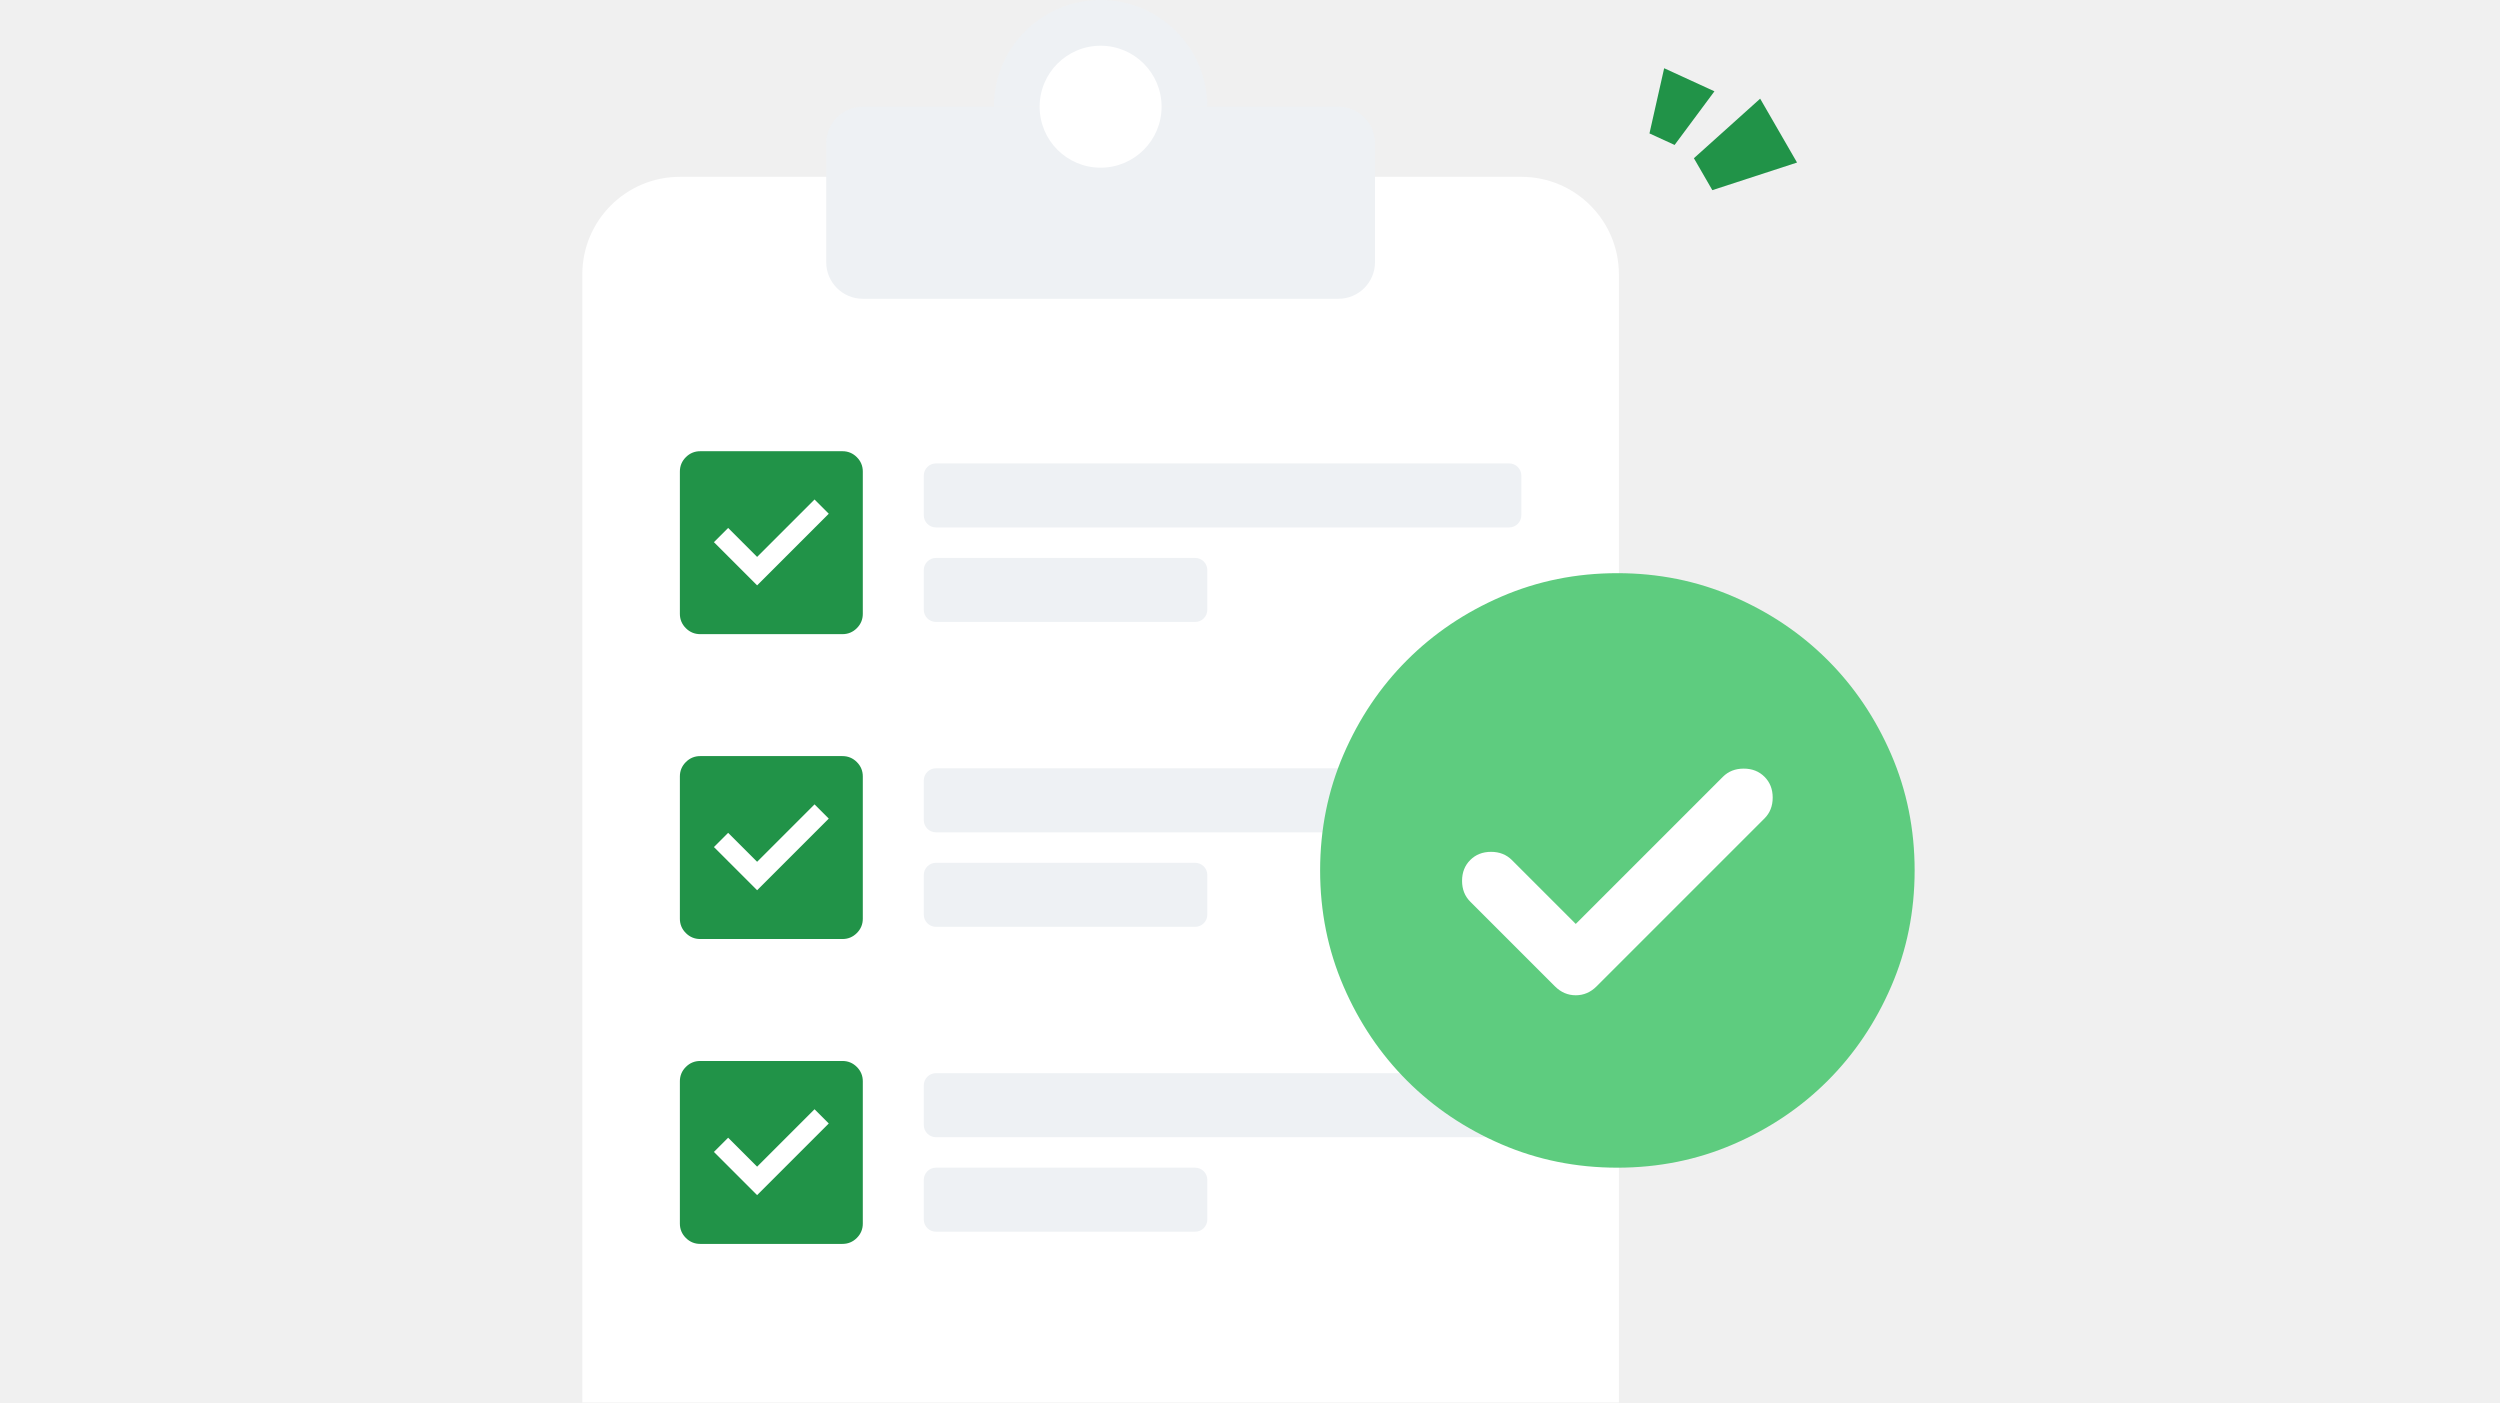
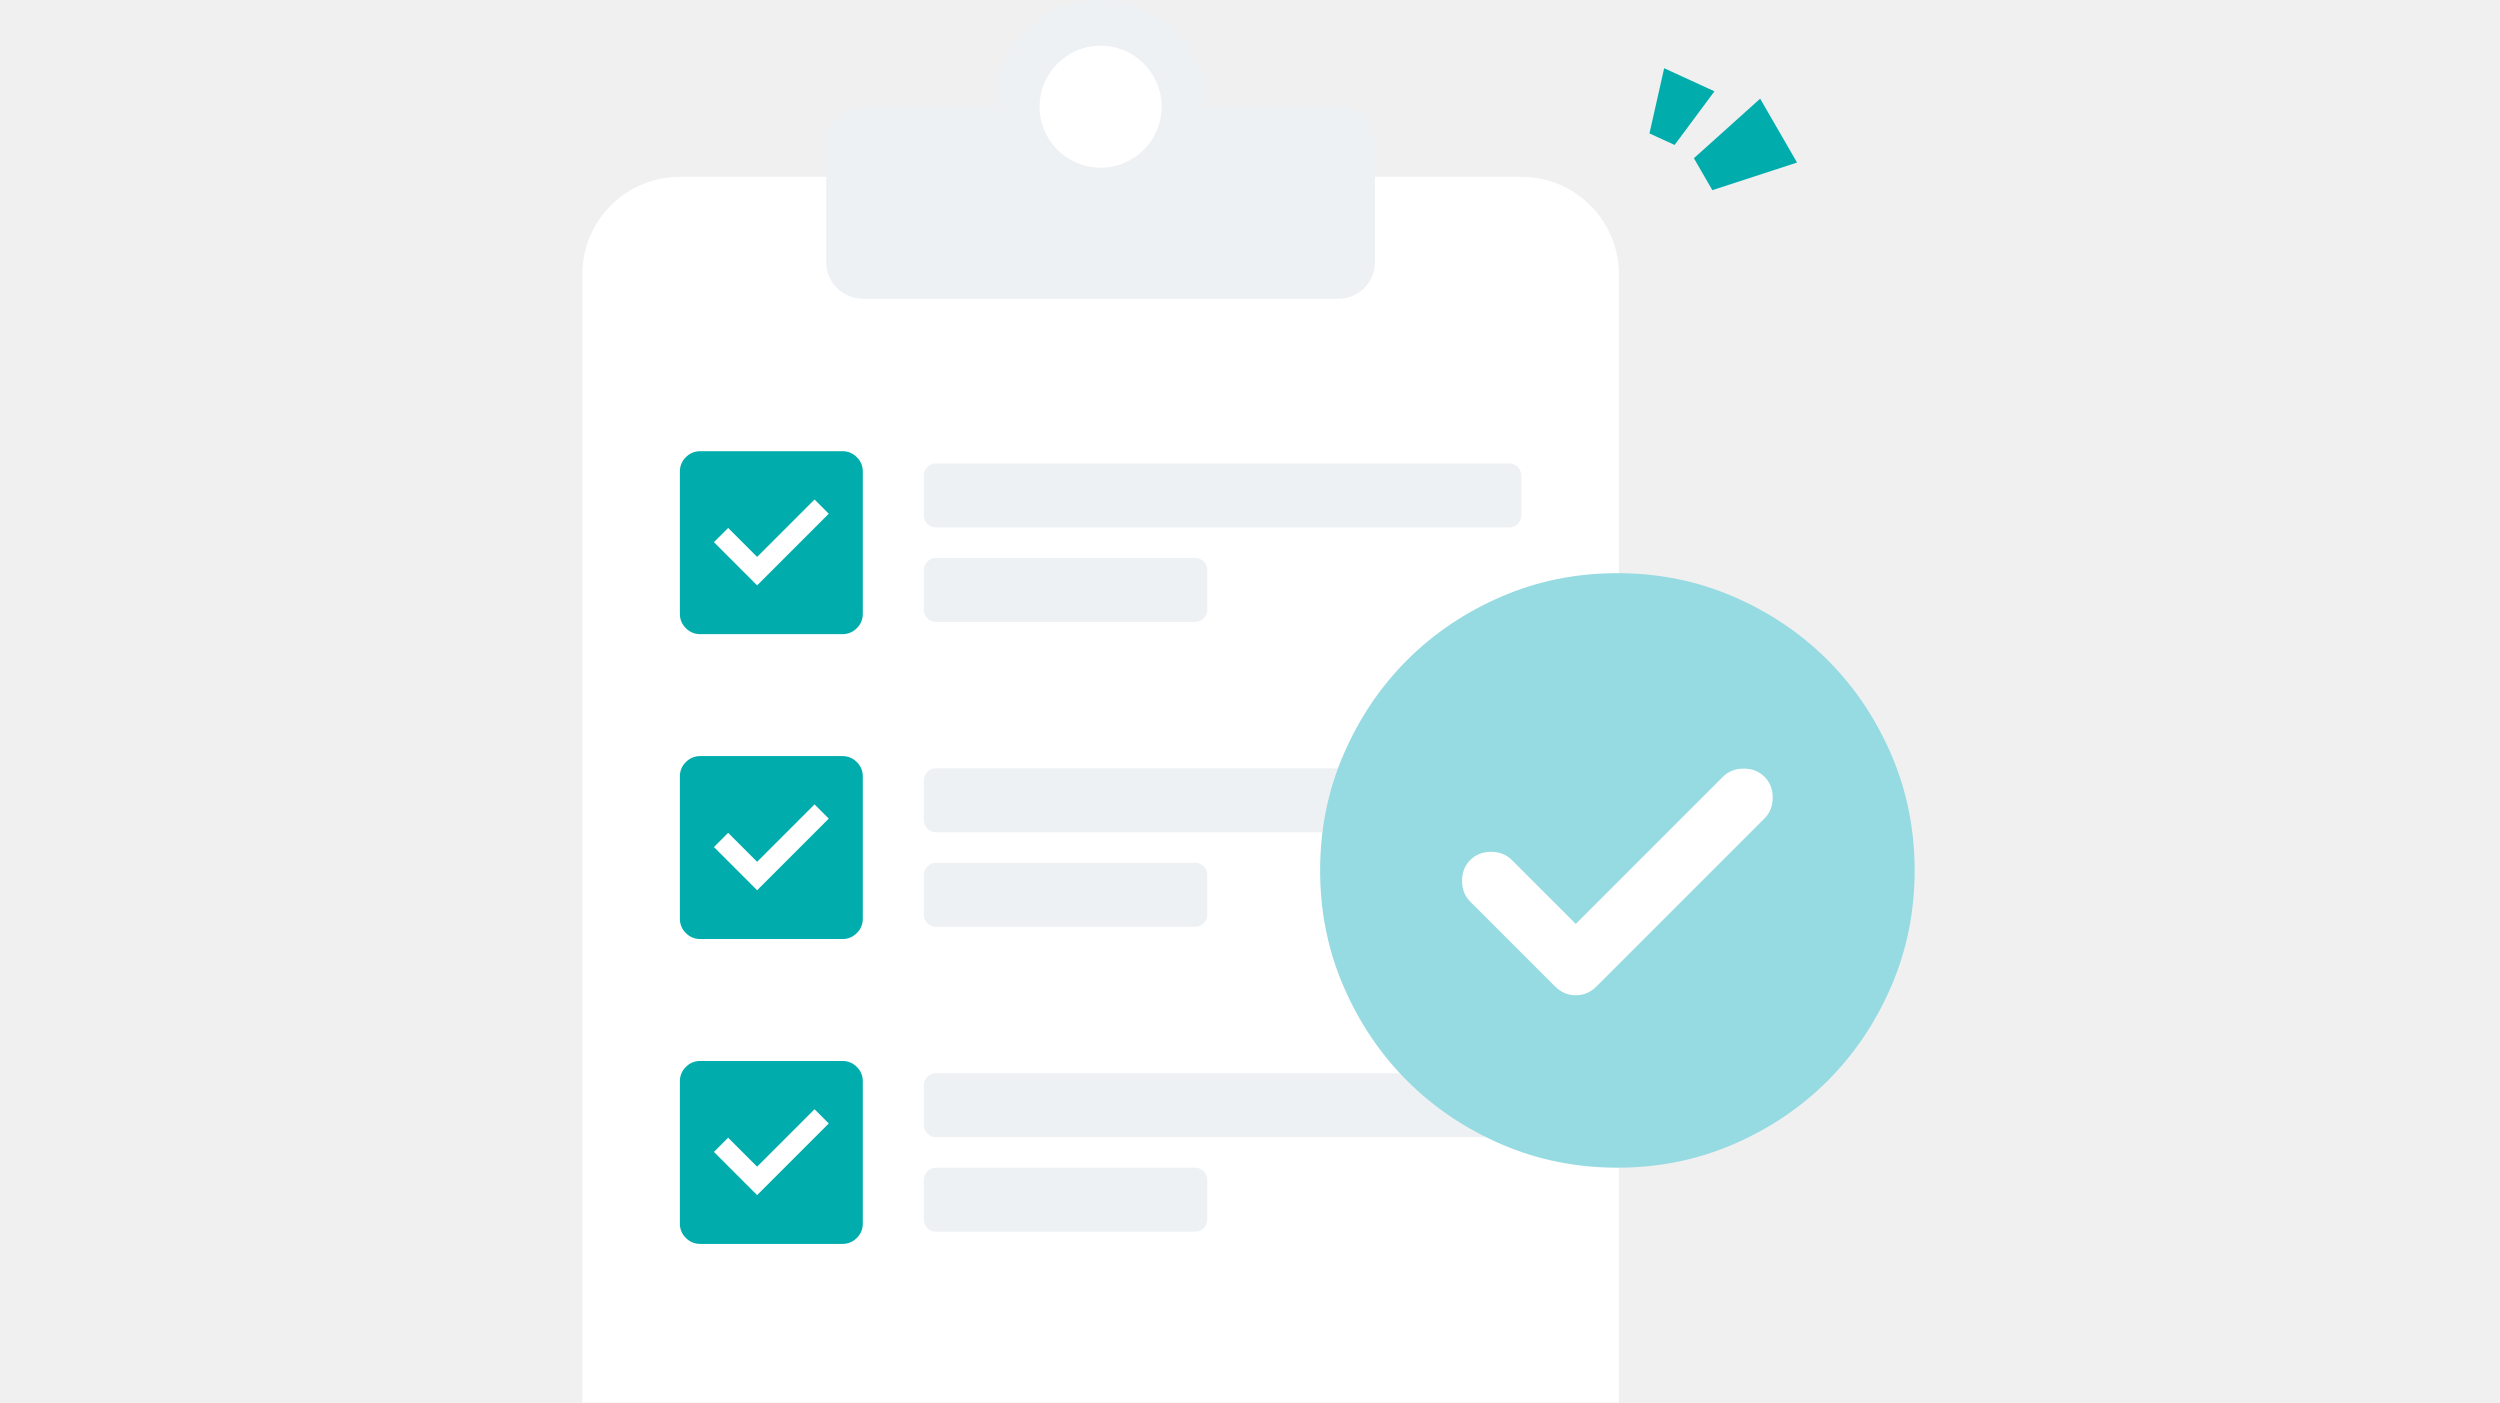
<svg xmlns="http://www.w3.org/2000/svg" width="820" height="460" viewBox="0 0 820 460" fill="none">
-   <g clip-path="url(#clip0_60_347)">
+   <g clip-path="url(#clip0_62_647)">
    <path d="M191 90C191 72.327 205.327 58 223 58H499C516.673 58 531 72.327 531 90V513H191V90Z" fill="white" />
    <path d="M271 47C271 40.373 276.373 35 283 35H439C445.627 35 451 40.373 451 47V86C451 92.627 445.627 98 439 98H283C276.373 98 271 92.627 271 86V47Z" fill="#EEF1F4" />
    <path d="M326 35C326 15.67 341.67 0 361 0C380.33 0 396 15.67 396 35H326Z" fill="#EEF1F4" />
    <circle cx="361" cy="35" r="20" fill="white" />
-     <path d="M248.333 192L271.833 168.5L267.167 163.833L248.333 182.667L238.833 173.167L234.167 177.833L248.333 192ZM229.667 208C227.833 208 226.264 207.347 224.958 206.042C223.653 204.736 223 203.167 223 201.333V154.667C223 152.833 223.653 151.264 224.958 149.958C226.264 148.653 227.833 148 229.667 148H276.333C278.167 148 279.736 148.653 281.042 149.958C282.347 151.264 283 152.833 283 154.667V201.333C283 203.167 282.347 204.736 281.042 206.042C279.736 207.347 278.167 208 276.333 208H229.667Z" fill="#219348" />
+     <path d="M248.333 192L271.833 168.5L267.167 163.833L248.333 182.667L238.833 173.167L234.167 177.833L248.333 192ZM229.667 208C227.833 208 226.264 207.347 224.958 206.042C223.653 204.736 223 203.167 223 201.333V154.667C223 152.833 223.653 151.264 224.958 149.958C226.264 148.653 227.833 148 229.667 148H276.333C278.167 148 279.736 148.653 281.042 149.958C282.347 151.264 283 152.833 283 154.667V201.333C283 203.167 282.347 204.736 281.042 206.042C279.736 207.347 278.167 208 276.333 208H229.667Z" fill="#00ACAC" />
    <rect x="303" y="152" width="196" height="21" rx="4" fill="#EEF1F4" />
    <rect x="303" y="183" width="93" height="21" rx="4" fill="#EEF1F4" />
-     <path d="M248.333 292L271.833 268.5L267.167 263.833L248.333 282.667L238.833 273.167L234.167 277.833L248.333 292ZM229.667 308C227.833 308 226.264 307.347 224.958 306.042C223.653 304.736 223 303.167 223 301.333V254.667C223 252.833 223.653 251.264 224.958 249.958C226.264 248.653 227.833 248 229.667 248H276.333C278.167 248 279.736 248.653 281.042 249.958C282.347 251.264 283 252.833 283 254.667V301.333C283 303.167 282.347 304.736 281.042 306.042C279.736 307.347 278.167 308 276.333 308H229.667Z" fill="#219348" />
+     <path d="M248.333 292L271.833 268.5L267.167 263.833L248.333 282.667L238.833 273.167L234.167 277.833L248.333 292ZM229.667 308C227.833 308 226.264 307.347 224.958 306.042C223.653 304.736 223 303.167 223 301.333V254.667C223 252.833 223.653 251.264 224.958 249.958C226.264 248.653 227.833 248 229.667 248H276.333C278.167 248 279.736 248.653 281.042 249.958C282.347 251.264 283 252.833 283 254.667V301.333C283 303.167 282.347 304.736 281.042 306.042C279.736 307.347 278.167 308 276.333 308H229.667Z" fill="#00ACAC" />
    <rect x="303" y="252" width="196" height="21" rx="4" fill="#EEF1F4" />
    <rect x="303" y="283" width="93" height="21" rx="4" fill="#EEF1F4" />
-     <path d="M248.333 392L271.833 368.5L267.167 363.833L248.333 382.667L238.833 373.167L234.167 377.833L248.333 392ZM229.667 408C227.833 408 226.264 407.347 224.958 406.042C223.653 404.736 223 403.167 223 401.333V354.667C223 352.833 223.653 351.264 224.958 349.958C226.264 348.653 227.833 348 229.667 348H276.333C278.167 348 279.736 348.653 281.042 349.958C282.347 351.264 283 352.833 283 354.667V401.333C283 403.167 282.347 404.736 281.042 406.042C279.736 407.347 278.167 408 276.333 408H229.667Z" fill="#219348" />
+     <path d="M248.333 392L271.833 368.5L267.167 363.833L248.333 382.667L238.833 373.167L234.167 377.833L248.333 392ZM229.667 408C227.833 408 226.264 407.347 224.958 406.042C223.653 404.736 223 403.167 223 401.333V354.667C223 352.833 223.653 351.264 224.958 349.958C226.264 348.653 227.833 348 229.667 348H276.333C278.167 348 279.736 348.653 281.042 349.958C282.347 351.264 283 352.833 283 354.667V401.333C283 403.167 282.347 404.736 281.042 406.042C279.736 407.347 278.167 408 276.333 408H229.667Z" fill="#00ACAC" />
    <rect x="303" y="352" width="196" height="21" rx="4" fill="#EEF1F4" />
    <rect x="303" y="383" width="93" height="21" rx="4" fill="#EEF1F4" />
-     <path d="M555.597 51.897L577.333 32.364L589.429 53.315L561.645 62.372L555.597 51.897Z" fill="#219348" />
-     <path d="M541.024 43.761L545.844 22.38L562.335 29.948L549.269 47.544L541.024 43.761Z" fill="#219348" />
+     <path d="M555.597 51.897L577.333 32.364L589.429 53.315L561.645 62.372L555.597 51.897Z" fill="#00ACAC" />
+     <path d="M541.024 43.761L545.844 22.38L562.335 29.948L549.269 47.544L541.024 43.761Z" fill="#00ACAC" />
    <rect x="472" y="241" width="126" height="96" fill="white" />
-     <path d="M516.85 303.05L495.888 282.088C494.1 280.3 491.825 279.406 489.063 279.406C486.3 279.406 484.025 280.3 482.238 282.088C480.45 283.875 479.556 286.15 479.556 288.913C479.556 291.675 480.45 293.95 482.238 295.738L510.025 323.525C511.975 325.475 514.25 326.45 516.85 326.45C519.45 326.45 521.725 325.475 523.675 323.525L578.763 268.438C580.55 266.65 581.444 264.375 581.444 261.613C581.444 258.85 580.55 256.575 578.763 254.788C576.975 253 574.7 252.106 571.938 252.106C569.175 252.106 566.9 253 565.113 254.788L516.85 303.05ZM530.5 383C517.013 383 504.338 380.441 492.475 375.322C480.613 370.203 470.294 363.256 461.519 354.481C452.744 345.706 445.797 335.388 440.678 323.525C435.559 311.663 433 298.988 433 285.5C433 272.013 435.559 259.338 440.678 247.475C445.797 235.613 452.744 225.294 461.519 216.519C470.294 207.744 480.613 200.797 492.475 195.678C504.338 190.559 517.013 188 530.5 188C543.988 188 556.663 190.559 568.525 195.678C580.388 200.797 590.706 207.744 599.481 216.519C608.256 225.294 615.203 235.613 620.322 247.475C625.441 259.338 628 272.013 628 285.5C628 298.988 625.441 311.663 620.322 323.525C615.203 335.388 608.256 345.706 599.481 354.481C590.706 363.256 580.388 370.203 568.525 375.322C556.663 380.441 543.988 383 530.5 383Z" fill="#5ECC7F" />
+     <path d="M516.85 303.05L495.888 282.088C494.1 280.3 491.825 279.406 489.063 279.406C486.3 279.406 484.025 280.3 482.238 282.088C480.45 283.875 479.556 286.15 479.556 288.913C479.556 291.675 480.45 293.95 482.238 295.738L510.025 323.525C511.975 325.475 514.25 326.45 516.85 326.45C519.45 326.45 521.725 325.475 523.675 323.525L578.763 268.438C580.55 266.65 581.444 264.375 581.444 261.613C581.444 258.85 580.55 256.575 578.763 254.788C576.975 253 574.7 252.106 571.938 252.106C569.175 252.106 566.9 253 565.113 254.788L516.85 303.05ZM530.5 383C517.013 383 504.338 380.441 492.475 375.322C480.613 370.203 470.294 363.256 461.519 354.481C452.744 345.706 445.797 335.388 440.678 323.525C435.559 311.663 433 298.988 433 285.5C433 272.013 435.559 259.338 440.678 247.475C445.797 235.613 452.744 225.294 461.519 216.519C470.294 207.744 480.613 200.797 492.475 195.678C504.338 190.559 517.013 188 530.5 188C543.988 188 556.663 190.559 568.525 195.678C580.388 200.797 590.706 207.744 599.481 216.519C608.256 225.294 615.203 235.613 620.322 247.475C625.441 259.338 628 272.013 628 285.5C628 298.988 625.441 311.663 620.322 323.525C615.203 335.388 608.256 345.706 599.481 354.481C590.706 363.256 580.388 370.203 568.525 375.322C556.663 380.441 543.988 383 530.5 383Z" fill="#96DAE2" />
  </g>
  <defs>
-     <clipPath id="clip0_60_347">
+     <clipPath id="clip0_62_647">
      <rect width="820" height="460" fill="white" />
    </clipPath>
  </defs>
</svg>
